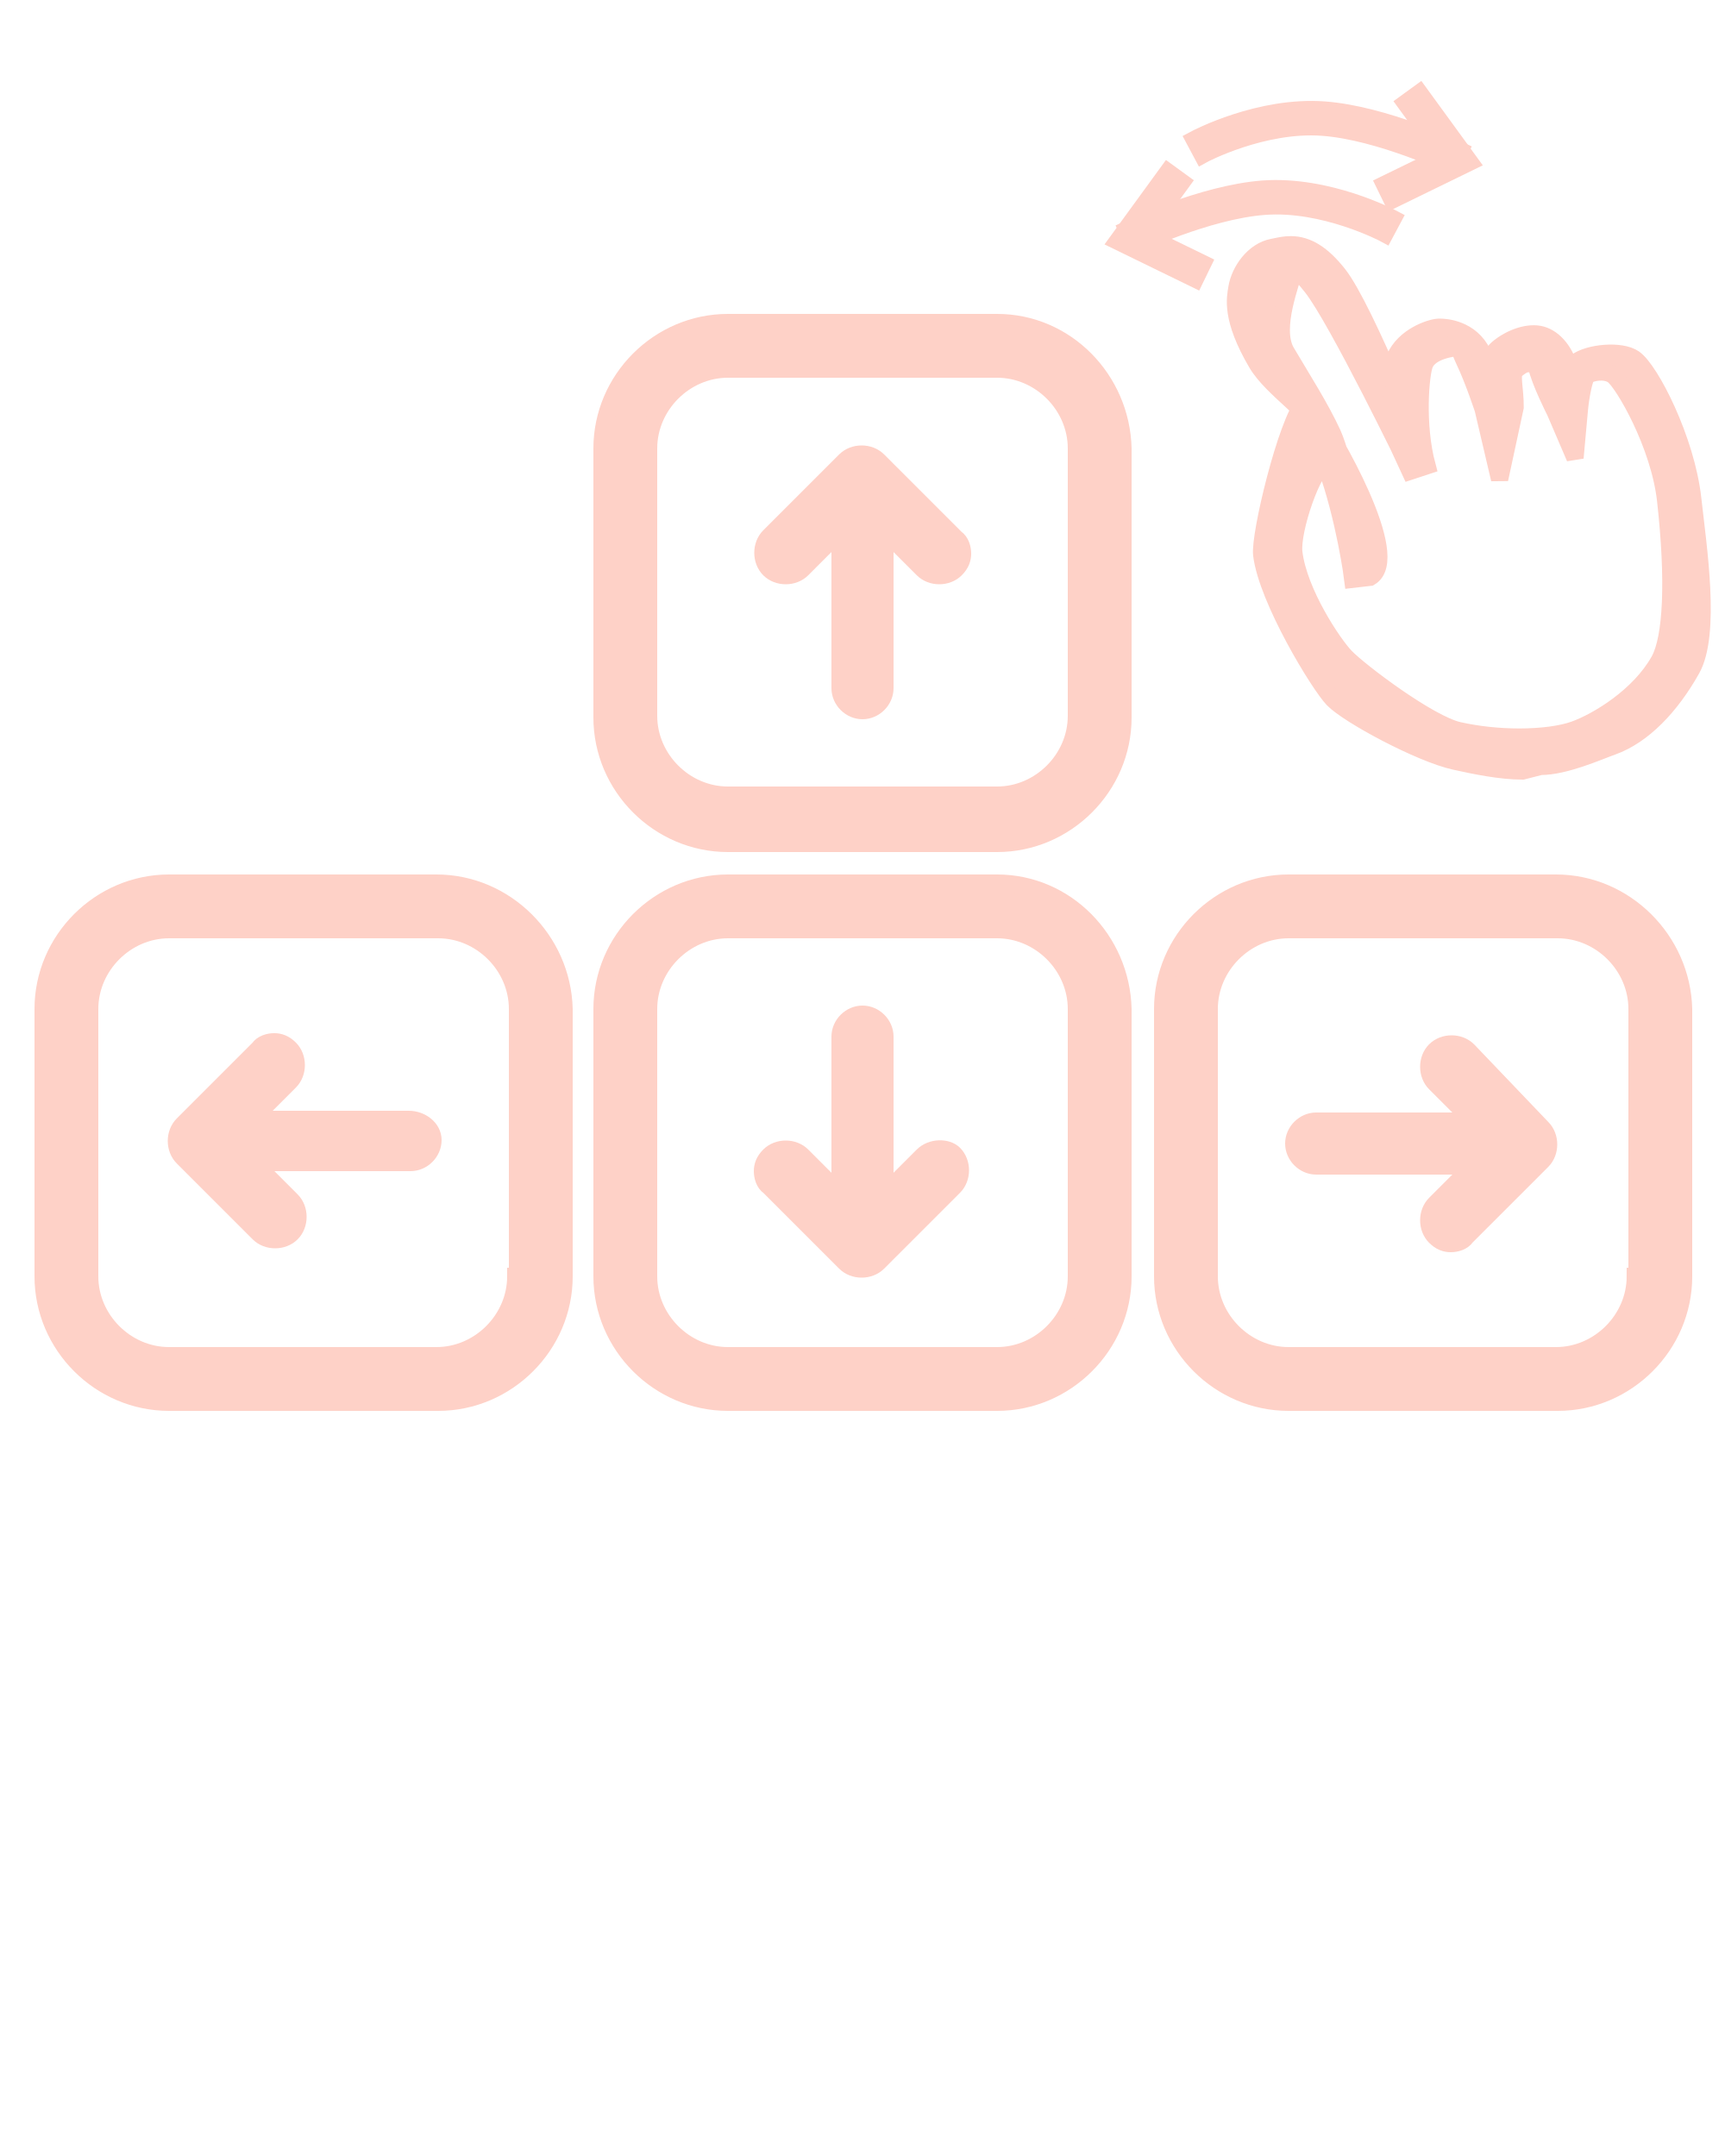
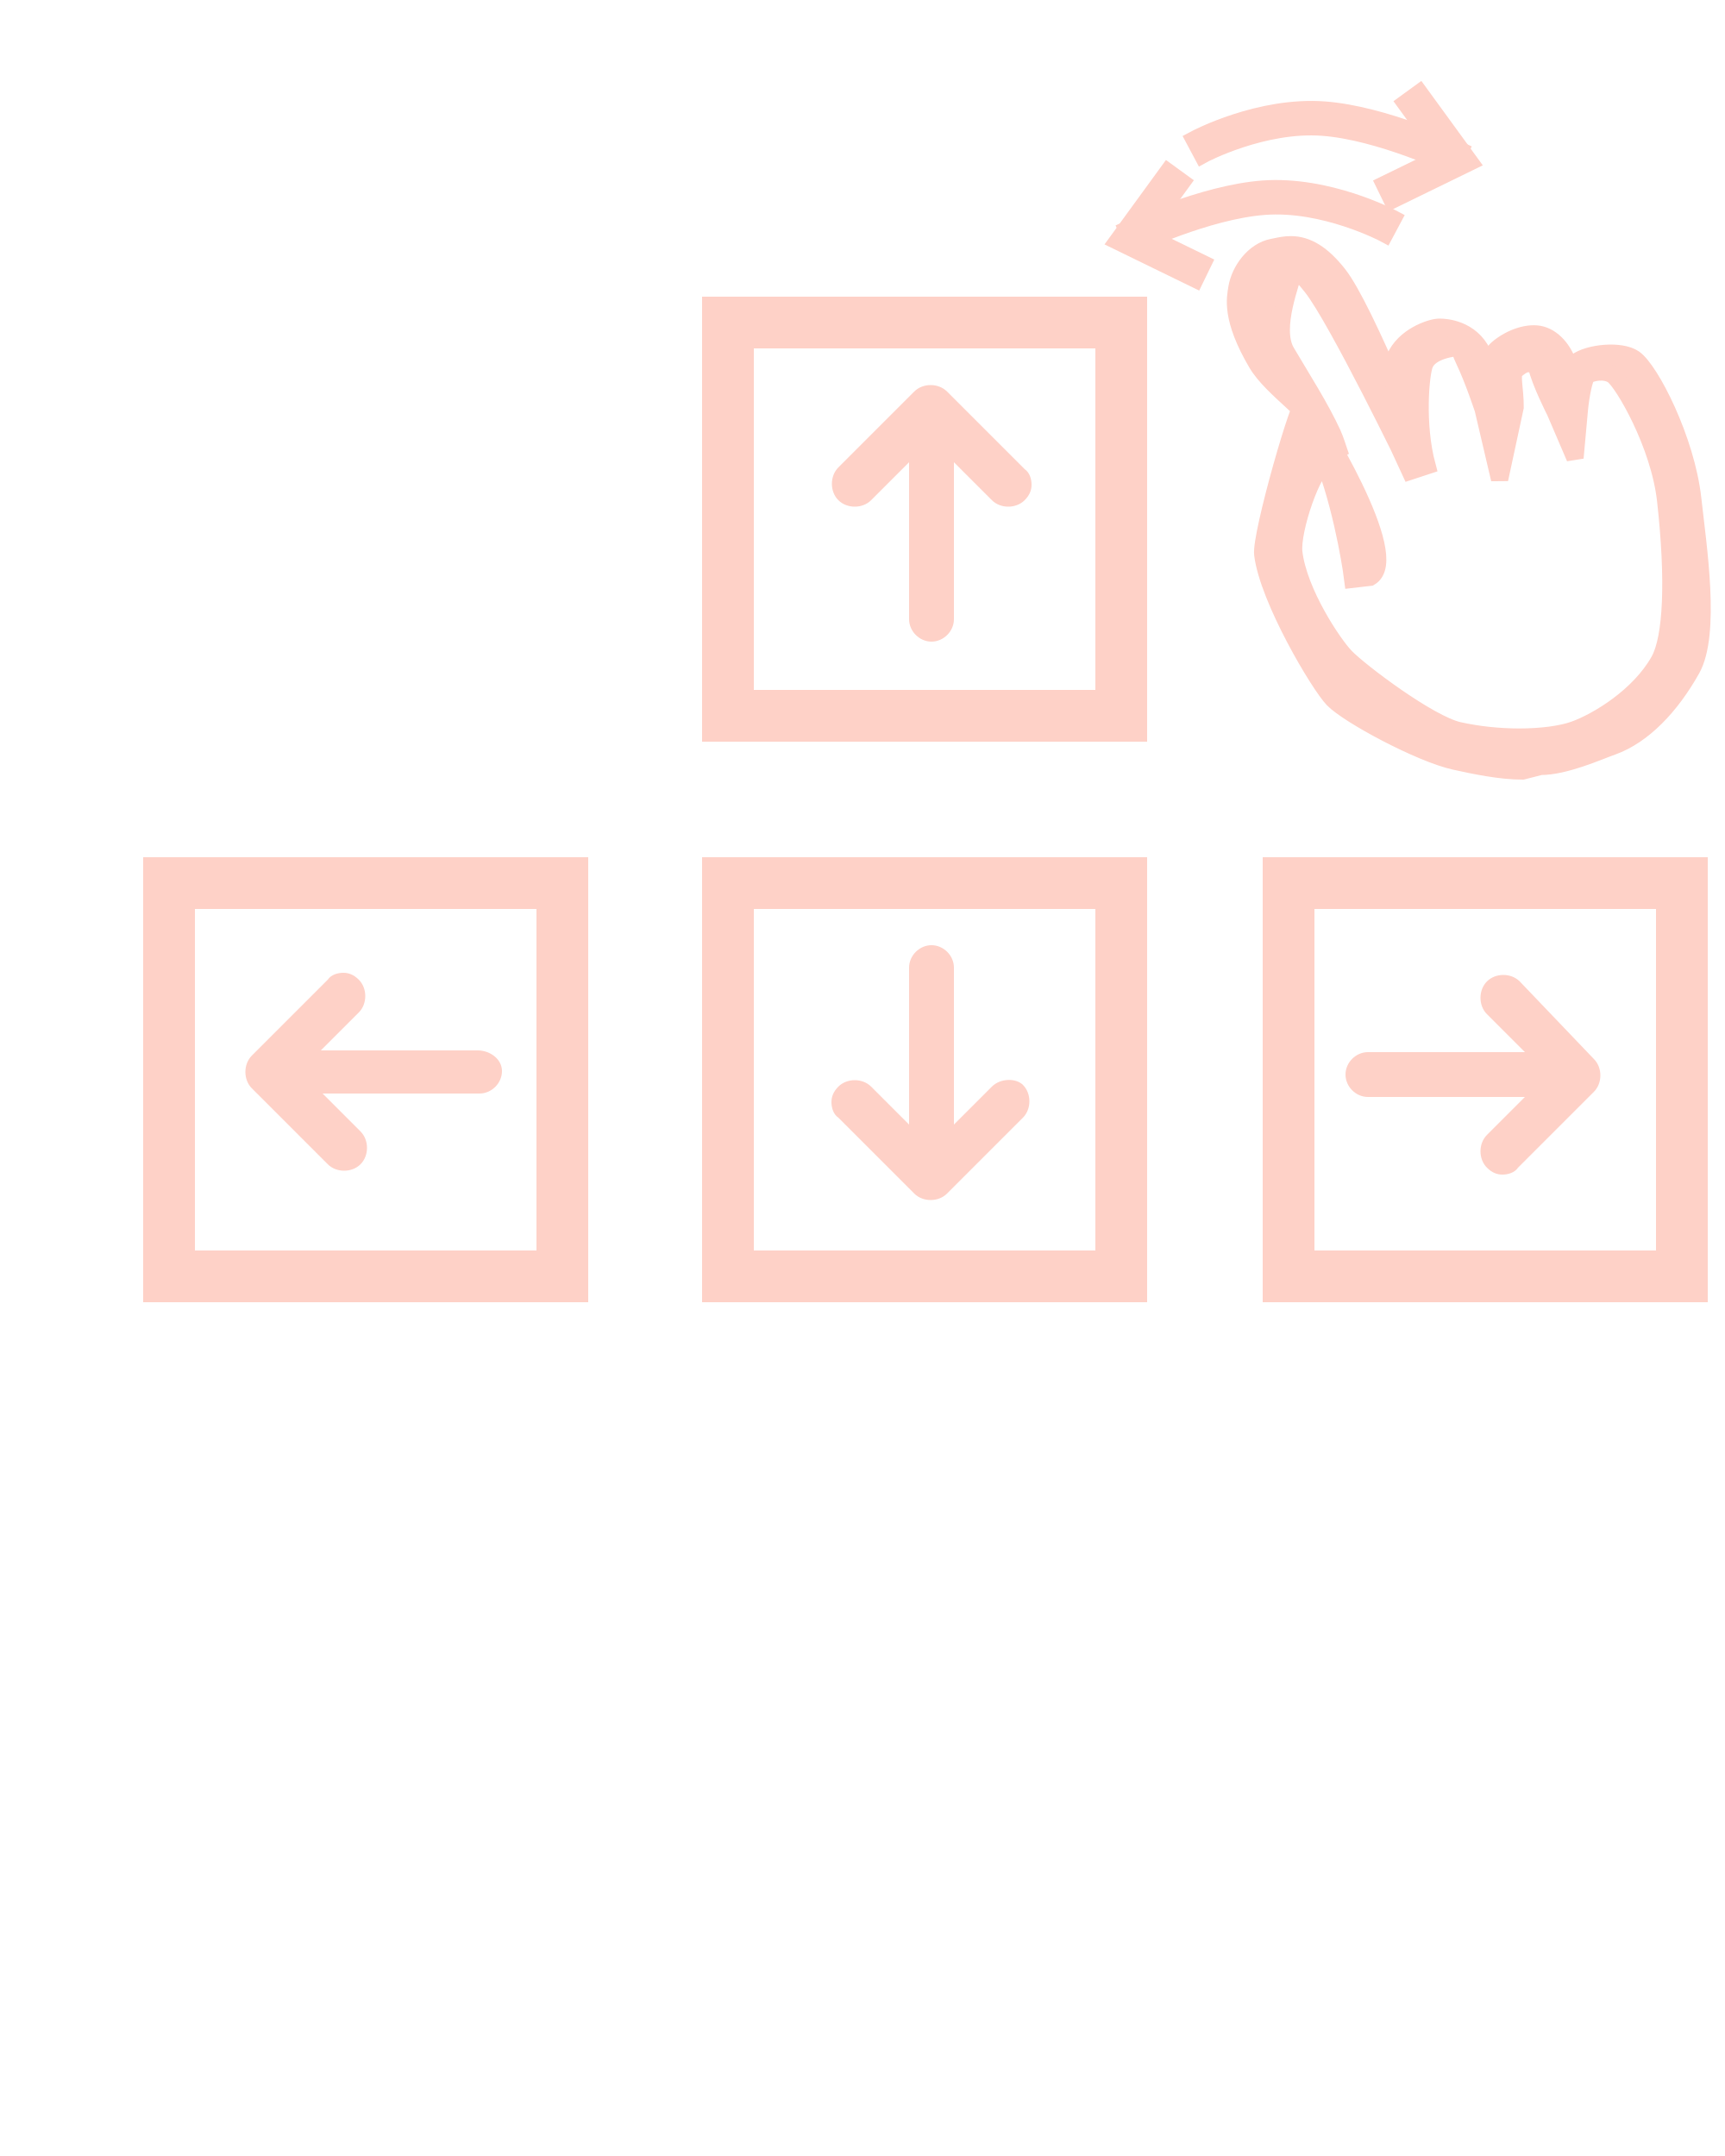
<svg xmlns="http://www.w3.org/2000/svg" version="1.1" x="0px" y="0px" viewBox="0 0 100 125" style="enable-background:new 0 0 100 100;">
  <defs>
    <linearGradient id="purpleGradient" x1="0%" y1="0%" x2="100%" y2="0%">
-       <stop offset="0%" stop-color="#fed1c7" />
-       <stop offset="100%" stop-color="#fed1c7" />
+       <stop offset="0" stop-color="#fed1c7" />
+       <stop offset="1" stop-color="#fed1c7" />
    </linearGradient>
  </defs>
  <g>
-     <g>
-       <path stroke="url(#purpleGradient)" fill="url(#purpleGradient)" d="M85.1,60.9c-0.5-0.5-1.4-0.5-1.9,0c-0.5,0.5-0.5,1.4,0,1.9l2.2,2.2h-9.1c-0.7,0-1.3,0.6-1.3,1.3s0.6,1.3,1.3,1.3h9.1     l-2.2,2.2c-0.5,0.5-0.5,1.4,0,1.9c0.3,0.3,0.6,0.4,0.9,0.4c0.3,0,0.7-0.1,0.9-0.4l4.4-4.4c0.5-0.5,0.5-1.4,0-1.9L85.1,60.9z" />
-       <path stroke="url(#purpleGradient)" fill="url(#purpleGradient)" d="M90.2,51.2H74.7c-4,0-7.3,3.3-7.3,7.3V74c0,4,3.3,7.3,7.3,7.3h15.6c4,0,7.3-3.3,7.3-7.3V58.5     C97.5,54.5,94.2,51.2,90.2,51.2z M94.8,74c0,2.5-2.1,4.6-4.6,4.6H74.7c-2.5,0-4.6-2.1-4.6-4.6V58.5c0-2.5,2.1-4.6,4.6-4.6h15.6     c2.5,0,4.6,2.1,4.6,4.6V74z" />
-       <path stroke="url(#purpleGradient)" fill="url(#purpleGradient)" d="M53.5,67l-2.2,2.2v-9.1c0-0.7-0.6-1.3-1.3-1.3s-1.3,0.6-1.3,1.3v9.1L46.5,67c-0.5-0.5-1.4-0.5-1.9,0     c-0.3,0.3-0.4,0.6-0.4,0.9s0.1,0.7,0.4,0.9l4.4,4.4c0.5,0.5,1.4,0.5,1.9,0l4.4-4.4c0.5-0.5,0.5-1.4,0-1.9     C54.9,66.5,54,66.5,53.5,67z" />
-       <path stroke="url(#purpleGradient)" fill="url(#purpleGradient)" d="M57.8,51.2H42.2c-4,0-7.3,3.3-7.3,7.3V74c0,4,3.3,7.3,7.3,7.3h15.6c4,0,7.3-3.3,7.3-7.3V58.5     C65,54.5,61.8,51.2,57.8,51.2z M62.4,74c0,2.5-2.1,4.6-4.6,4.6H42.2c-2.5,0-4.6-2.1-4.6-4.6V58.5c0-2.5,2.1-4.6,4.6-4.6h15.6     c2.5,0,4.6,2.1,4.6,4.6V74z" />
-       <path stroke="url(#purpleGradient)" fill="url(#purpleGradient)" d="M50.9,26.7c-0.5-0.5-1.4-0.5-1.9,0l-4.4,4.4c-0.5,0.5-0.5,1.4,0,1.9c0.5,0.5,1.4,0.5,1.9,0l2.2-2.2v9.1     c0,0.7,0.6,1.3,1.3,1.3s1.3-0.6,1.3-1.3v-9.1l2.2,2.2c0.5,0.5,1.4,0.5,1.9,0c0.3-0.3,0.4-0.6,0.4-0.9c0-0.3-0.1-0.7-0.4-0.9     L50.9,26.7z" />
-       <path stroke="url(#purpleGradient)" fill="url(#purpleGradient)" d="M57.8,18.7H42.2c-4,0-7.3,3.3-7.3,7.3v15.6c0,4,3.3,7.3,7.3,7.3h15.6c4,0,7.3-3.3,7.3-7.3V26C65,22,61.8,18.7,57.8,18.7z      M62.4,41.5c0,2.5-2.1,4.6-4.6,4.6H42.2c-2.5,0-4.6-2.1-4.6-4.6V26c0-2.5,2.1-4.6,4.6-4.6h15.6c2.5,0,4.6,2.1,4.6,4.6V41.5z" />
-       <path stroke="url(#purpleGradient)" fill="url(#purpleGradient)" d="M23.7,64.9h-9.1l2.2-2.2c0.5-0.5,0.5-1.4,0-1.9c-0.3-0.3-0.6-0.4-0.9-0.4c-0.3,0-0.7,0.1-0.9,0.4l-4.4,4.4     c-0.5,0.5-0.5,1.4,0,1.9l4.4,4.4c0.5,0.5,1.4,0.5,1.9,0c0.5-0.5,0.5-1.4,0-1.9l-2.2-2.2h9.1c0.7,0,1.3-0.6,1.3-1.3     S24.4,64.9,23.7,64.9z" />
-       <path stroke="url(#purpleGradient)" fill="url(#purpleGradient)" d="M25.3,51.2H9.8c-4,0-7.3,3.3-7.3,7.3V74c0,4,3.3,7.3,7.3,7.3h15.6c4,0,7.3-3.3,7.3-7.3V58.5     C32.6,54.5,29.3,51.2,25.3,51.2z M29.9,74c0,2.5-2.1,4.6-4.6,4.6H9.8c-2.5,0-4.6-2.1-4.6-4.6V58.5c0-2.5,2.1-4.6,4.6-4.6h15.6     c2.5,0,4.6,2.1,4.6,4.6V74z" />
-     </g>
+     <rect x="74.7" y="51.2" width="22.8" stroke-width="3" height="22.8" stroke="url(#purpleGradient)" fill="transparent" />
+     <rect x="42.2" y="51.2" width="22.8" stroke-width="3" height="22.8" stroke="url(#purpleGradient)" fill="transparent" />
+     <rect x="42.2" y="18.7" width="22.8" stroke-width="3" height="22.8" stroke="url(#purpleGradient)" fill="transparent" />
+     <rect x="9.8" y="51.2" width="22.8" height="22.8" stroke-width="3" stroke="url(#purpleGradient)" fill="transparent" />
+   </g>
+   <g>
+     <path stroke="url(#purpleGradient)" fill="url(#purpleGradient)" stroke-width="0" d="M 88.1 56.9 C 87.6 56.4 86.7 56.4 86.2 56.9 C 85.7 57.4 85.7 58.3 86.2 58.8 L 88.4 61 L 79.3 61 C 78.6 61 78 61.6 78 62.3 C 78 63 78.6 63.6 79.3 63.6 L 88.4 63.6 L 86.2 65.8 C 85.7 66.3 85.7 67.2 86.2 67.7 C 86.5 68 86.8 68.1 87.1 68.1 C 87.4 68.1 87.8 68 88 67.7 L 92.4 63.3 C 92.9 62.8 92.9 61.9 92.4 61.4 L 88.1 56.9 Z" />
+     <path stroke="url(#purpleGradient)" fill="url(#purpleGradient)" stroke-width="0" d="M 57.5 63 L 55.3 65.2 L 55.3 56.1 C 55.3 55.4 54.7 54.8 54 54.8 C 53.3 54.8 52.7 55.4 52.7 56.1 L 52.7 65.2 L 50.5 63 C 50 62.5 49.1 62.5 48.6 63 C 48.3 63.3 48.2 63.6 48.2 63.9 C 48.2 64.2 48.3 64.6 48.6 64.8 L 53 69.2 C 53.5 69.7 54.4 69.7 54.9 69.2 L 59.3 64.8 C 59.8 64.3 59.8 63.4 59.3 62.9 C 58.9 62.5 58 62.5 57.5 63 Z" />
+     <path stroke="url(#purpleGradient)" fill="url(#purpleGradient)" stroke-width="0" d="M 54.9 22.7 C 54.4 22.2 53.5 22.2 53 22.7 L 48.6 27.1 C 48.1 27.6 48.1 28.5 48.6 29 C 49.1 29.5 50 29.5 50.5 29 L 52.7 26.8 L 52.7 35.9 C 52.7 36.6 53.3 37.2 54 37.2 C 54.7 37.2 55.3 36.6 55.3 35.9 L 55.3 26.8 L 57.5 29 C 58 29.5 58.9 29.5 59.4 29 C 59.7 28.7 59.8 28.4 59.8 28.1 C 59.8 27.8 59.7 27.4 59.4 27.2 L 54.9 22.7 Z" />
+     <path stroke="url(#purpleGradient)" fill="url(#purpleGradient)" stroke-width="0" d="M 27.7 60.9 L 18.6 60.9 L 20.8 58.7 C 21.3 58.2 21.3 57.3 20.8 56.8 C 20.5 56.5 20.2 56.4 19.9 56.4 C 19.6 56.4 19.2 56.5 19 56.8 L 14.6 61.2 C 14.1 61.7 14.1 62.6 14.6 63.1 L 19 67.5 C 19.5 68 20.4 68 20.9 67.5 C 21.4 67 21.4 66.1 20.9 65.6 L 18.7 63.4 L 27.8 63.4 C 28.5 63.4 29.1 62.8 29.1 62.1 C 29.1 61.4 28.4 60.9 27.7 60.9 Z" />
  </g>
  <g fill="#1a171b" transform="matrix(1, 0, 0, 1, 62.74532, 4.296937)">
    <path stroke="url(#purpleGradient)" fill="url(#purpleGradient)" d="m21.475 5.33c-.042-.021-4.203-1.997-7.514-2.249-3.48-.271-6.967 1.576-7.003 1.596l-.471-.883c.152-.081 3.78-1.992 7.55-1.711 3.499.268 7.692 2.261 7.869 2.345z" />
    <path stroke="url(#purpleGradient)" fill="url(#purpleGradient)" d="m17.957 7.297-.438-.899 3.43-1.672-2.216-3.045.809-.588 2.917 4.008z" />
    <path stroke="url(#purpleGradient)" fill="url(#purpleGradient)" d="m3.023 9.914-.431-.902c.177-.084 4.37-2.077 7.87-2.345 3.758-.274 7.397 1.63 7.549 1.711l-.471.883c-.035-.019-3.533-1.867-7.002-1.596-3.311.252-7.473 2.229-7.515 2.249z" />
    <path stroke="url(#purpleGradient)" fill="url(#purpleGradient)" d="m6.542 11.881-4.503-2.196 2.917-4.008.809.588-2.216 3.045 3.43 1.672z" />
-     <path stroke="url(#purpleGradient)" fill="url(#purpleGradient)" d="M 25.517 40.404 C 24.244 40.404 22.735 40.091 21.567 39.831 C 19.574 39.387 15.42 37.16 14.533 36.241 C 13.731 35.41 10.712 30.457 10.397 27.862 C 10.259 26.732 11.827 20.191 12.888 18.993 C 13.097 18.758 14.454 22.156 14.678 22.078 C 14.633 21.975 14.195 21.359 14.149 21.257 C 13.459 19.755 11.014 18.293 10.112 16.761 C 8.585 14.167 8.863 12.989 8.959 12.399 C 9.12 11.399 9.94 10.245 11.032 10.043 L 11.225 10.004 C 11.477 9.951 11.762 9.892 12.084 9.892 C 13.037 9.892 13.91 10.436 14.833 11.603 C 15.632 12.614 16.926 15.405 18.015 17.93 C 17.965 17.294 17.984 16.763 18.118 16.453 C 18.658 15.2 20.164 14.707 20.623 14.678 L 20.736 14.675 C 21.027 14.675 22.516 14.748 23.206 16.196 C 23.316 16.428 23.421 16.678 23.518 16.931 C 23.642 16.501 23.818 16.126 24.069 15.912 C 24.841 15.256 25.898 14.916 26.617 15.118 C 27.39 15.335 28.041 16.153 28.276 17.206 C 28.377 16.978 28.499 16.793 28.643 16.685 C 29.342 16.161 31.217 15.96 31.987 16.494 C 32.927 17.146 35.003 21.197 35.383 24.613 C 35.694 27.421 36.475 32.439 35.316 34.507 C 34.112 36.652 32.509 38.337 30.73 38.976 C 29.864 39.285 27.977 40.137 26.567 40.137 Z M 14.068 22.658 C 13.404 22.724 12.103 26.444 12.26 27.739 C 12.542 30.067 14.541 33.045 15.253 33.783 C 16.1 34.661 20.11 37.681 21.822 38.062 C 22.921 38.307 24.135 38.437 25.337 38.437 C 26.616 38.437 27.778 38.282 28.526 38.012 C 29.871 37.529 32.287 36.066 33.438 34.013 C 34.186 32.682 34.323 29.294 33.814 24.721 C 33.453 21.463 31.346 17.867 30.757 17.457 C 30.284 17.13 29.496 17.29 29.241 17.482 C 29.1 17.643 28.891 18.585 28.81 19.482 L 28.559 22.249 L 27.409 19.568 C 27.409 19.568 26.526 17.847 26.322 16.904 C 26.148 16.107 26.513 16.939 26.174 16.845 C 25.801 16.739 25.615 16.738 25.108 17.17 C 24.832 17.405 25.097 18.245 25.088 19.315 L 24.188 23.491 L 23.239 19.443 C 23.235 19.425 22.674 17.721 22.139 16.604 C 21.707 15.698 22.015 15.844 21.83 15.844 C 21.539 15.864 20.188 16.011 19.844 16.808 C 19.604 17.367 19.34 20.322 19.981 22.703 L 19.033 23.015 C 19 22.928 14.766 14.196 13.301 12.343 C 12.359 11.151 12.478 11.577 12.086 11.577 C 11.866 11.577 11.49 12.419 11.267 12.466 L 11.776 11.842 C 11.214 11.946 12.322 10.814 12.205 11.527 C 12.214 11.909 10.99 14.698 11.822 16.111 C 12.735 17.663 13.79 19.296 14.501 20.843 C 14.682 21.236 14.831 21.771 14.986 22.189 L 13.395 19.423 C 14.48 20.918 18.628 28.043 16.672 29.173 L 15.679 29.288 C 15.675 29.253 15.217 25.751 14.107 22.695 C 14.091 22.678 14.078 22.666 14.068 22.658 Z" />
+     <path stroke="url(#purpleGradient)" fill="url(#purpleGradient)" d="M 25.517 40.404 C 24.244 40.404 22.735 40.091 21.567 39.831 C 19.574 39.387 15.42 37.16 14.533 36.241 C 13.731 35.41 10.774 30.438 10.457 27.843 C 10.319 26.713 12.693 18.457 12.888 18.993 C 12.995 19.289 14.454 22.156 14.678 22.078 C 14.633 21.975 14.195 21.359 14.149 21.257 C 13.459 19.755 11.014 18.293 10.112 16.761 C 8.585 14.167 8.863 12.989 8.959 12.399 C 9.12 11.399 9.94 10.245 11.032 10.043 L 11.225 10.004 C 11.477 9.951 11.762 9.892 12.084 9.892 C 13.037 9.892 13.91 10.436 14.833 11.603 C 15.632 12.614 16.926 15.405 18.015 17.93 C 17.965 17.294 17.984 16.763 18.118 16.453 C 18.658 15.2 20.164 14.707 20.623 14.678 L 20.736 14.675 C 21.027 14.675 22.516 14.748 23.206 16.196 C 23.316 16.428 23.421 16.678 23.518 16.931 C 23.642 16.501 23.818 16.126 24.069 15.912 C 24.841 15.256 25.898 14.916 26.617 15.118 C 27.39 15.335 28.041 16.153 28.276 17.206 C 28.377 16.978 28.499 16.793 28.643 16.685 C 29.342 16.161 31.217 15.96 31.987 16.494 C 32.927 17.146 35.003 21.197 35.383 24.613 C 35.694 27.421 36.475 32.439 35.316 34.507 C 34.112 36.652 32.509 38.337 30.73 38.976 C 29.864 39.285 27.977 40.137 26.567 40.137 L 25.517 40.404 Z M 14.068 22.658 C 13.404 22.724 12.103 26.444 12.26 27.739 C 12.542 30.067 14.541 33.045 15.253 33.783 C 16.1 34.661 20.11 37.681 21.822 38.062 C 22.921 38.307 24.135 38.437 25.337 38.437 C 26.616 38.437 27.778 38.282 28.526 38.012 C 29.871 37.529 32.287 36.066 33.438 34.013 C 34.186 32.682 34.323 29.294 33.814 24.721 C 33.453 21.463 31.346 17.867 30.757 17.457 C 30.284 17.13 29.496 17.29 29.241 17.482 C 29.1 17.643 28.891 18.585 28.81 19.482 L 28.559 22.249 L 27.409 19.568 C 27.409 19.568 26.526 17.847 26.322 16.904 C 26.148 16.107 26.513 16.939 26.174 16.845 C 25.801 16.739 25.615 16.738 25.108 17.17 C 24.832 17.405 25.097 18.245 25.088 19.315 L 24.188 23.491 L 23.239 19.443 C 23.235 19.425 22.674 17.721 22.139 16.604 C 21.707 15.698 22.015 15.844 21.83 15.844 C 21.539 15.864 20.188 16.011 19.844 16.808 C 19.604 17.367 19.34 20.322 19.981 22.703 L 19.033 23.015 C 19 22.928 14.766 14.196 13.301 12.343 C 12.359 11.151 12.478 11.577 12.086 11.577 C 11.866 11.577 11.49 12.419 11.267 12.466 L 11.776 11.842 C 11.214 11.946 12.322 10.814 12.205 11.527 C 12.214 11.909 10.99 14.698 11.822 16.111 C 12.735 17.663 13.79 19.296 14.501 20.843 C 14.682 21.236 14.831 21.771 14.986 22.189 L 12.566 18.454 C 13.651 19.949 18.628 28.043 16.672 29.173 L 15.679 29.288 C 15.675 29.253 15.217 25.751 14.107 22.695 C 14.091 22.678 14.078 22.666 14.068 22.658 Z" />
  </g>
</svg>
